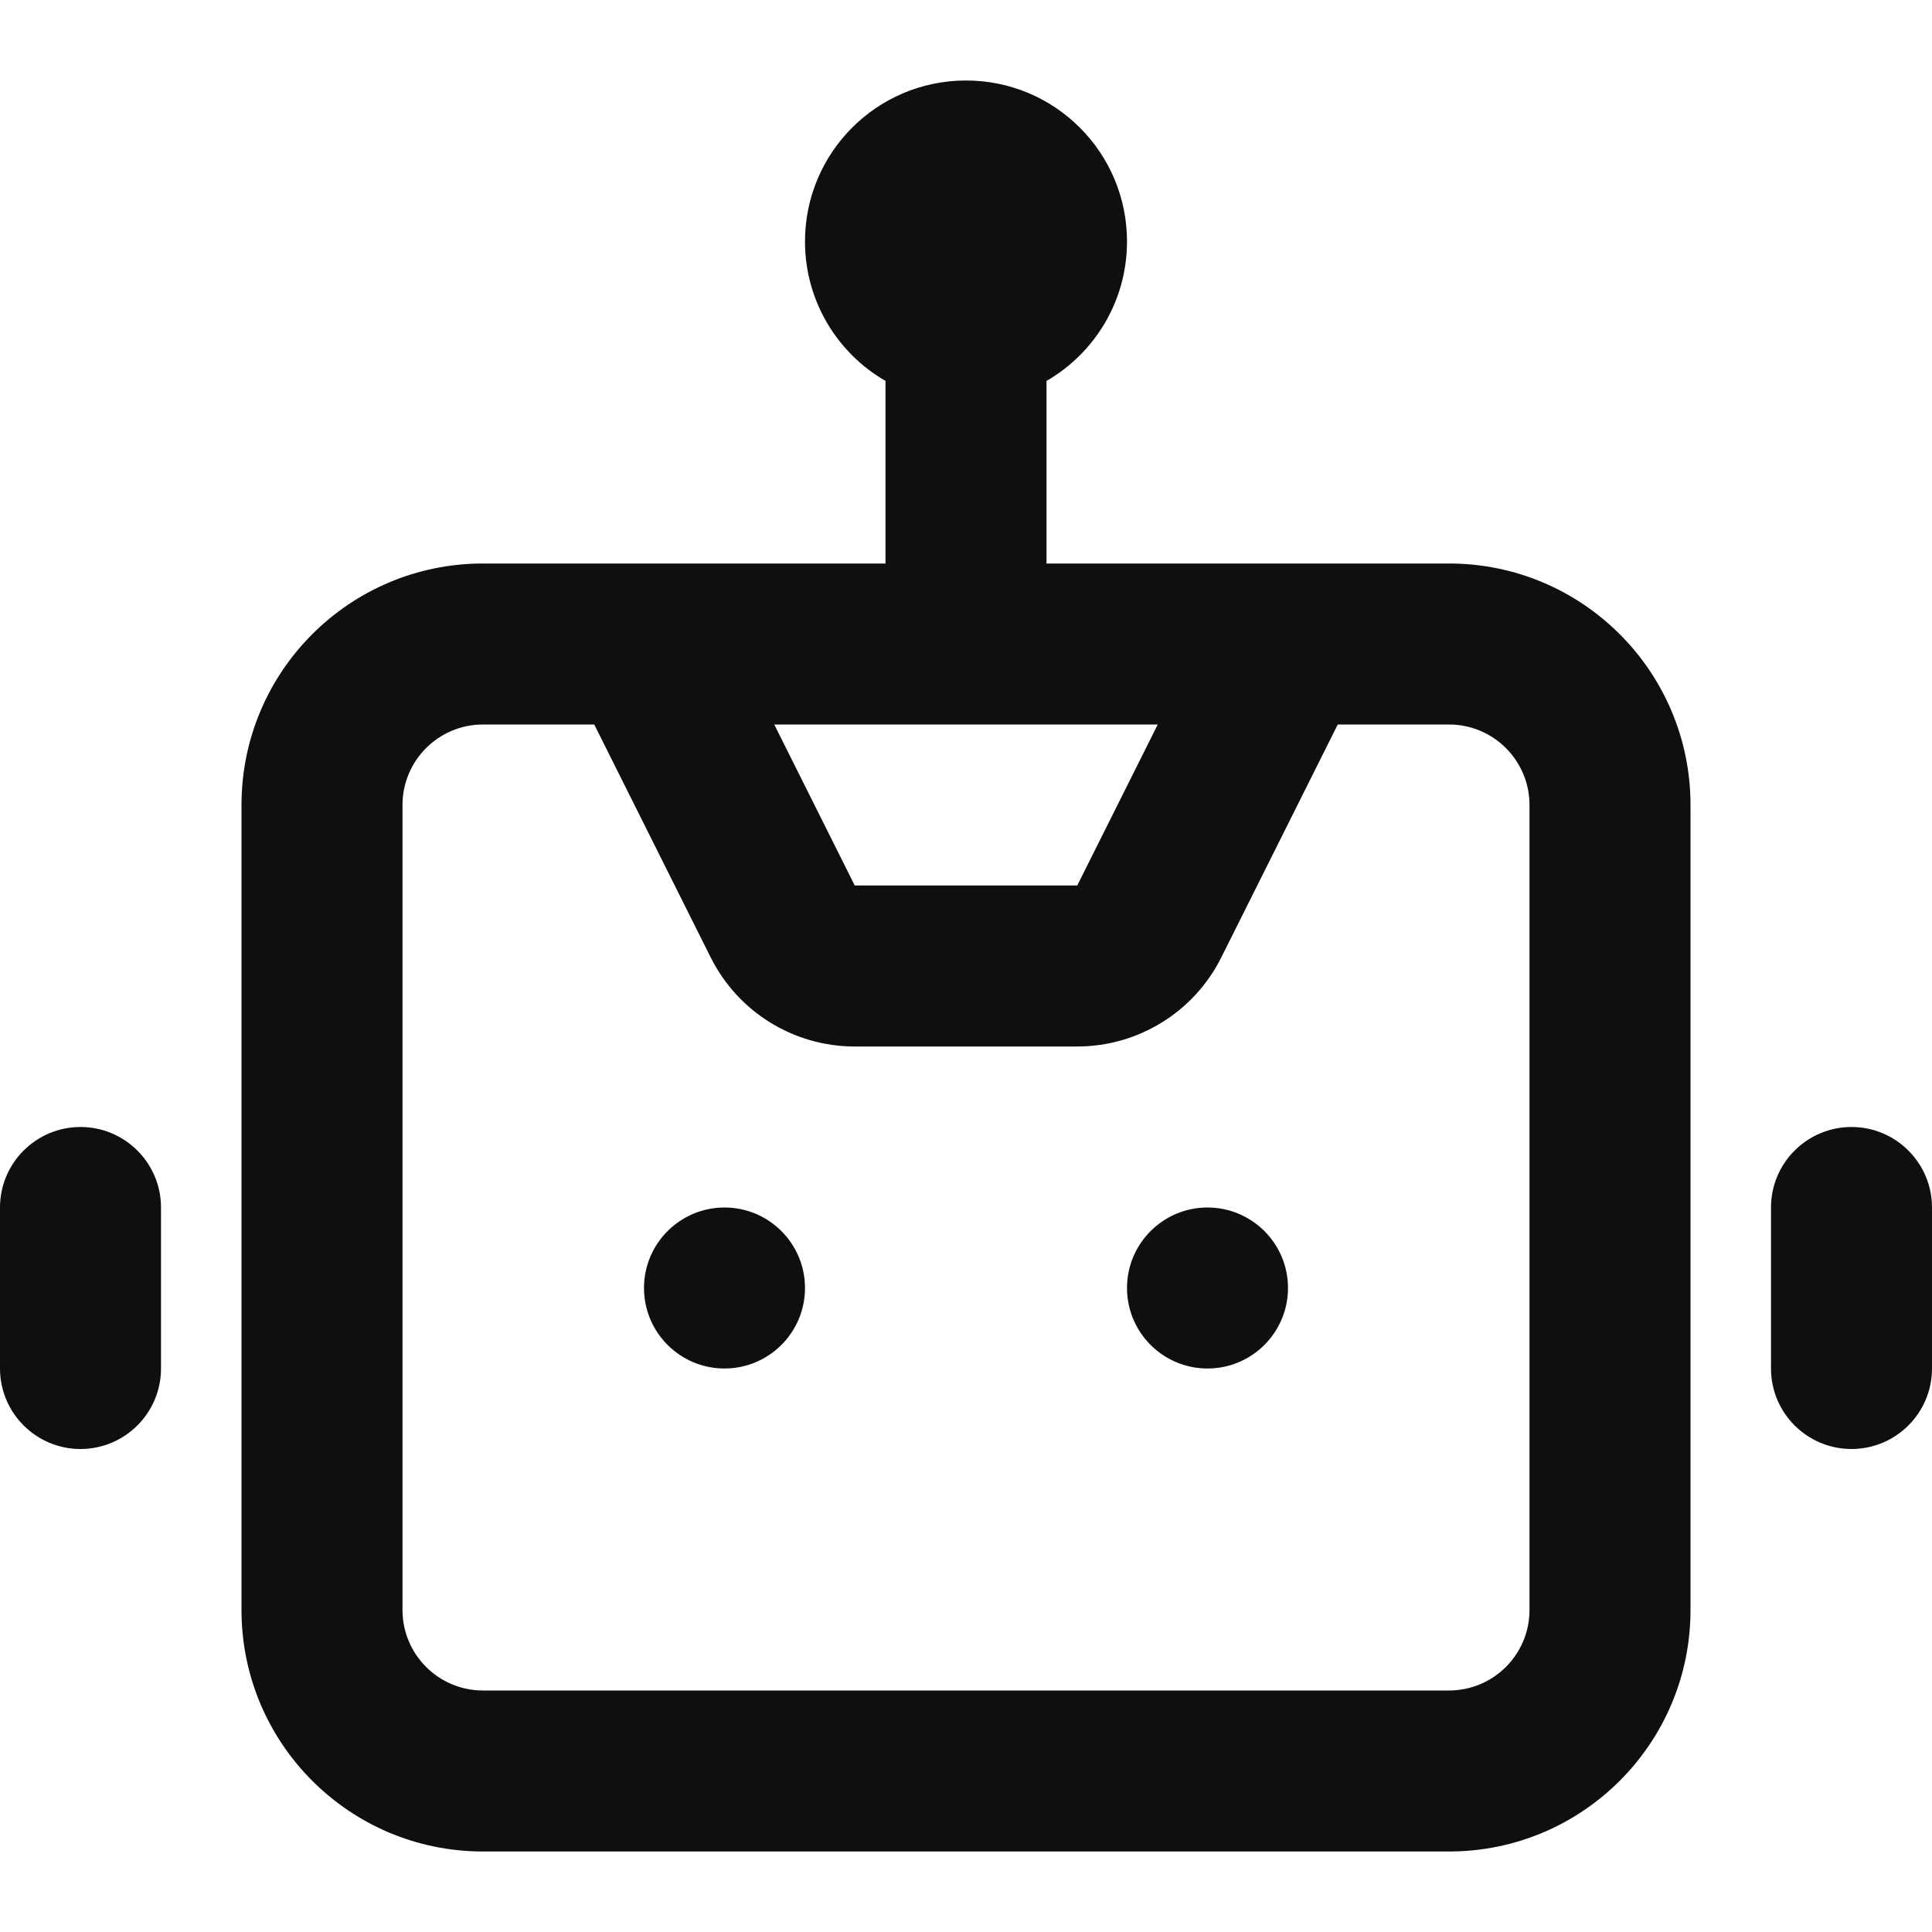
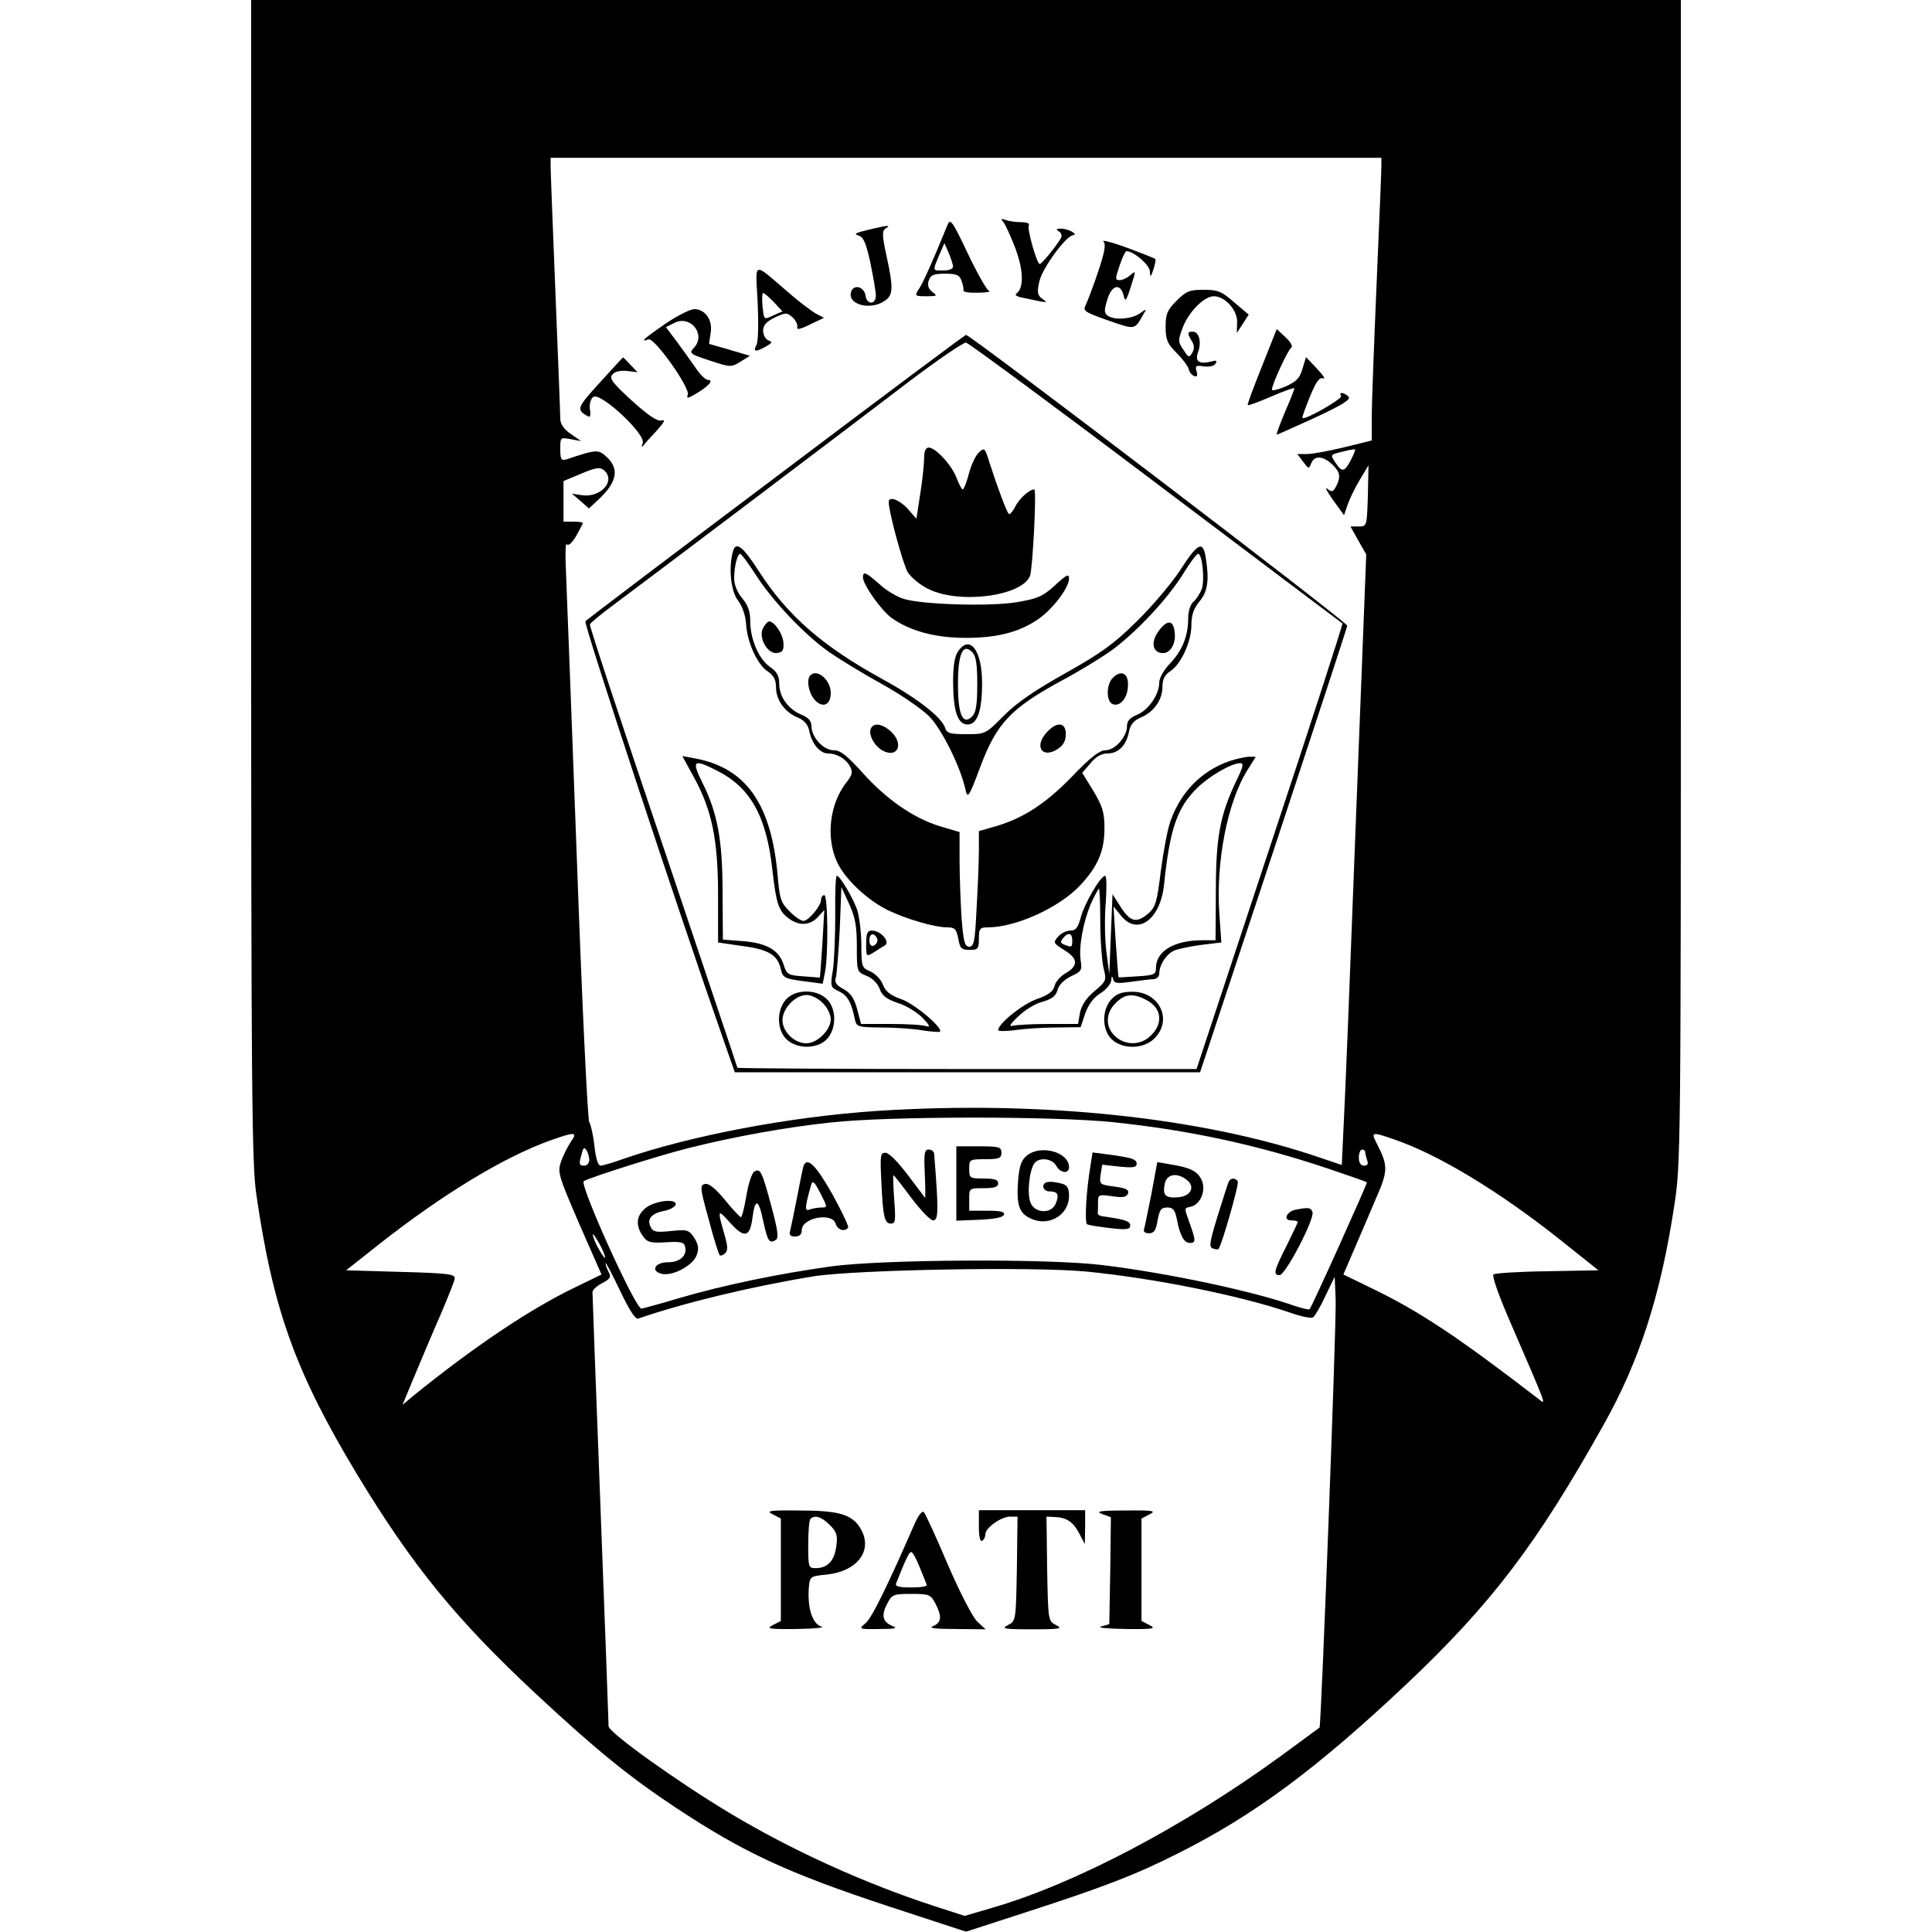
- <svg xmlns="http://www.w3.org/2000/svg" width="800px" height="800px" viewBox="0 0 24 24" fill="none">
-   <path d="M9 15C8.448 15 8 15.448 8 16C8 16.552 8.448 17 9 17C9.552 17 10 16.552 10 16C10 15.448 9.552 15 9 15Z" fill="#0F0F0F" />
-   <path d="M14 16C14 15.448 14.448 15 15 15C15.552 15 16 15.448 16 16C16 16.552 15.552 17 15 17C14.448 17 14 16.552 14 16Z" fill="#0F0F0F" />
-   <path fill-rule="evenodd" clip-rule="evenodd" d="M12 1C10.895 1 10 1.895 10 3C10 3.74 10.402 4.387 11 4.732V7H6C4.343 7 3 8.343 3 10V20C3 21.657 4.343 23 6 23H18C19.657 23 21 21.657 21 20V10C21 8.343 19.657 7 18 7H13V4.732C13.598 4.387 14 3.74 14 3C14 1.895 13.105 1 12 1ZM5 10C5 9.448 5.448 9 6 9H7.382L8.829 11.894C9.168 12.572 9.86 13 10.618 13H13.382C14.139 13 14.832 12.572 15.171 11.894L16.618 9H18C18.552 9 19 9.448 19 10V20C19 20.552 18.552 21 18 21H6C5.448 21 5 20.552 5 20V10ZM13.382 11L14.382 9H9.618L10.618 11H13.382Z" fill="#0F0F0F" />
-   <path d="M1 14C0.448 14 0 14.448 0 15V17C0 17.552 0.448 18 1 18C1.552 18 2 17.552 2 17V15C2 14.448 1.552 14 1 14Z" fill="#0F0F0F" />
-   <path d="M22 15C22 14.448 22.448 14 23 14C23.552 14 24 14.448 24 15V17C24 17.552 23.552 18 23 18C22.448 18 22 17.552 22 17V15Z" fill="#0F0F0F" />
+ <svg xmlns="http://www.w3.org/2000/svg" version="1.0" width="600pt" height="600pt" viewBox="0 0 600 600" preserveAspectRatio="xMidYMid meet">
+   <g transform="translate(0,600) scale(0.1,-0.1)" fill="#000000" stroke="none">
+     <path d="M780 4199 c0 -1578 2 -1815 16 -1908 52 -359 122 -553 313 -870 172 -284 308 -451 557 -683 188 -175 291 -258 433 -352 210 -139 347 -203 663 -307 l238 -78 185 60 c244 79 343 117 477 185 233 117 428 262 703 521 267 252 408 438 615 808 112 199 177 402 219 677 21 134 21 164 21 1942 l0 1806 -2220 0 -2220 0 0 -1801z m3510 1284 c0 -16 -7 -181 -15 -368 -8 -187 -15 -372 -15 -411 l0 -72 -85 -21 c-46 -11 -98 -21 -115 -21 l-31 0 18 -24 c17 -23 18 -23 25 -5 10 25 36 24 65 -3 25 -24 28 -39 12 -69 -9 -17 -13 -18 -27 -7 -9 7 -1 -8 18 -35 l34 -47 11 32 c6 18 23 53 38 78 l27 45 -2 -95 c-3 -95 -3 -95 -29 -95 l-25 0 24 -43 25 -44 -32 -821 c-17 -452 -34 -879 -38 -948 l-6 -127 -71 24 c-364 124 -864 177 -1371 144 -272 -18 -581 -77 -789 -149 -33 -12 -65 -21 -71 -21 -8 0 -15 24 -19 62 -4 35 -12 68 -16 73 -5 6 -23 380 -39 831 -17 450 -32 854 -34 897 -2 43 0 73 3 67 4 -7 16 3 29 25 11 20 21 38 21 41 0 2 -13 4 -30 4 l-30 0 0 63 0 63 55 23 c45 19 58 21 70 11 39 -32 -8 -86 -67 -78 l-32 5 27 -23 26 -23 29 27 c58 54 66 95 27 132 -27 25 -31 25 -127 -7 -15 -4 -18 1 -18 32 0 37 0 37 33 31 l32 -6 -32 22 c-22 15 -33 31 -33 48 0 14 -7 189 -15 390 -8 201 -15 377 -15 393 l0 27 1290 0 1290 0 0 -27z m-95 -912 c-19 -37 -28 -39 -48 -7 -16 24 -16 24 21 33 20 5 38 9 40 7 2 -1 -4 -16 -13 -33z m-739 -2056 c240 -25 450 -71 668 -144 65 -22 120 -41 121 -43 2 -3 -171 -387 -178 -394 -2 -2 -24 3 -48 11 -126 45 -395 102 -594 126 -166 21 -684 18 -845 -4 -164 -23 -332 -58 -466 -97 -60 -18 -115 -33 -122 -34 -18 -2 -194 387 -179 396 24 13 235 80 327 103 140 35 299 64 440 79 180 20 692 20 876 1z m-1684 -62 c-10 -16 -24 -43 -30 -62 -11 -31 -7 -44 57 -192 l69 -157 -82 -40 c-139 -67 -310 -181 -504 -338 l-32 -27 39 94 c22 52 57 136 80 188 22 52 42 101 43 110 3 14 -19 17 -167 21 l-170 5 105 83 c196 154 387 270 531 321 76 27 84 26 61 -6z m2559 8 c137 -47 327 -162 519 -315 l114 -91 -159 -3 c-88 -1 -163 -6 -167 -10 -5 -5 17 -66 48 -138 124 -287 117 -268 90 -247 -251 193 -371 273 -522 345 l-82 40 34 79 c19 43 49 115 68 159 37 84 37 100 2 168 -19 37 -17 38 55 13z m-2501 -63 c0 -10 -7 -18 -15 -18 -17 0 -18 4 -8 38 4 18 8 20 14 10 5 -7 9 -21 9 -30z m2410 23 c0 -5 3 -16 6 -25 4 -11 1 -16 -10 -16 -10 0 -16 9 -16 25 0 14 5 25 10 25 6 0 10 -4 10 -9z m-2361 -326 c0 -5 -8 6 -19 25 -11 19 -19 40 -19 45 0 6 8 -6 19 -25 11 -19 19 -39 19 -45z m103 -190 c139 48 348 99 543 131 131 21 683 31 850 15 212 -21 480 -75 636 -129 31 -11 61 -17 67 -13 5 3 23 33 38 66 l29 60 3 -70 c3 -69 -45 -1325 -50 -1330 -2 -2 -56 -41 -121 -89 -301 -219 -640 -397 -896 -471 l-85 -25 -96 31 c-217 71 -440 172 -635 289 -166 100 -375 250 -375 269 0 9 -11 313 -25 676 -14 363 -25 666 -25 672 0 7 14 20 30 28 25 13 29 19 20 35 -5 10 -10 22 -9 27 0 4 20 -34 44 -84 29 -61 48 -91 57 -88z" />
+     <path d="M2942 5300 c-44 -108 -75 -178 -88 -197 -14 -22 -14 -23 23 -23 33 0 35 1 19 13 -13 10 -16 20 -12 35 6 18 15 22 51 22 36 0 45 -4 51 -22 5 -13 7 -26 6 -30 -1 -5 19 -8 46 -7 26 0 41 3 33 6 -7 3 -37 56 -66 117 -49 103 -54 109 -63 86z m18 -127 c0 -8 -12 -13 -30 -13 -35 0 -34 -3 -14 46 l17 39 13 -30 c7 -16 13 -36 14 -42z" />
+     <path d="M3117 5309 c6 -8 23 -45 37 -82 25 -68 26 -123 2 -139 -5 -4 2 -9 17 -12 86 -18 83 -18 64 -4 -15 11 -17 20 -9 55 10 42 84 143 106 143 6 0 4 5 -4 10 -8 5 -24 10 -35 10 -15 0 -17 -2 -6 -9 8 -5 10 -14 5 -22 -15 -25 -59 -79 -65 -79 -9 0 -40 110 -34 120 4 6 -6 10 -24 10 -16 0 -38 3 -48 7 -15 5 -16 4 -6 -8z" />
+     <path d="M2695 5286 c-37 -9 -45 -13 -30 -17 17 -5 24 -22 38 -85 9 -44 17 -89 17 -102 0 -29 -28 -29 -32 0 -4 27 -35 36 -44 14 -16 -41 58 -62 104 -30 26 18 27 39 5 140 -14 65 -14 77 -2 85 18 11 7 10 -56 -5z" />
+     <path d="M3427 5250 c8 -9 4 -32 -17 -95 -15 -45 -33 -91 -38 -102 -10 -18 -5 -22 69 -48 86 -30 82 -30 110 19 11 18 10 18 -12 2 -26 -17 -76 -21 -98 -7 -12 8 -13 16 -2 51 14 46 41 52 51 11 4 -20 8 -15 22 29 16 50 16 51 -1 36 -10 -9 -25 -16 -34 -16 -14 0 -14 4 0 45 8 25 18 45 21 45 23 0 72 -43 73 -62 1 -21 2 -20 11 5 5 16 8 30 6 33 -3 2 -43 18 -89 35 -46 17 -79 25 -72 19z" />
+     <path d="M2353 5061 c3 -68 2 -122 -4 -133 -11 -21 -3 -22 30 -4 19 11 21 14 7 19 -9 4 -16 17 -16 30 0 17 10 28 36 41 35 16 37 16 56 0 10 -10 16 -23 14 -31 -3 -8 11 -5 39 9 l44 21 -25 13 c-14 8 -53 37 -87 67 -111 95 -101 99 -94 -32z m50 1 l27 -29 -25 -11 c-34 -16 -32 -17 -37 28 -2 22 -1 40 2 40 4 0 18 -13 33 -28z" />
+     <path d="M3654 5066 c-29 -29 -34 -41 -34 -81 0 -40 5 -52 34 -81 19 -19 36 -42 38 -51 2 -9 9 -18 17 -21 9 -3 11 1 7 15 -5 17 -2 19 23 15 16 -2 32 1 36 9 6 9 2 11 -14 6 -38 -9 -51 1 -40 30 11 31 3 63 -17 63 -17 0 -17 -5 -3 -29 8 -12 9 -23 2 -36 -10 -17 -12 -16 -28 9 -17 25 -17 29 -1 71 19 48 66 95 96 95 34 0 73 -43 72 -80 l-1 -34 19 29 18 28 -45 38 c-39 34 -50 39 -95 39 -44 0 -54 -4 -84 -34z" />
+     <path d="M2067 4995 c-64 -44 -83 -60 -53 -49 18 7 130 -151 122 -172 -5 -12 0 -12 25 3 39 23 57 43 38 43 -8 0 -25 17 -39 38 -14 20 -40 57 -58 81 l-34 45 26 13 c50 26 99 -35 62 -76 -17 -18 -15 -20 49 -41 64 -21 66 -21 95 -3 l29 18 -64 19 -63 18 5 34 c7 40 -17 74 -51 74 -12 0 -52 -20 -89 -45z" />
+     <path d="M3919 4862 c-26 -65 -46 -118 -44 -120 2 -2 35 10 74 27 39 17 71 28 71 25 0 -3 -13 -36 -30 -75 -16 -38 -27 -69 -25 -69 2 0 55 24 119 53 88 41 112 57 104 65 -14 14 -32 16 -23 2 5 -8 -113 -76 -120 -68 -2 2 9 31 23 66 19 47 30 61 41 57 9 -4 0 10 -19 30 l-34 36 -11 -36 c-8 -29 -19 -40 -52 -55 -24 -10 -43 -15 -43 -10 0 16 50 124 60 130 6 4 -2 18 -17 32 l-28 26 -46 -116z" />
+     <path d="M2410 4519 c-322 -242 -588 -444 -592 -448 -7 -6 294 -917 428 -1298 l36 -103 723 0 722 0 228 688 c125 378 228 692 229 699 1 10 -1170 903 -1184 903 -3 0 -268 -198 -590 -441z m1180 -19 c316 -238 577 -435 579 -436 2 -2 -99 -314 -225 -694 l-228 -690 -713 0 c-392 0 -713 2 -713 4 0 2 -104 311 -230 686 -127 375 -230 686 -228 691 2 5 35 32 74 61 93 69 701 528 913 690 91 69 173 125 181 124 9 -2 275 -198 590 -436z" />
+     <path d="M2870 4578 c0 -18 -5 -68 -12 -111 l-12 -78 -27 31 c-27 29 -59 40 -59 21 0 -31 44 -192 59 -218 11 -17 40 -41 66 -53 97 -47 290 -21 314 42 8 22 21 268 13 268 -15 0 -44 -26 -58 -51 -8 -17 -18 -28 -21 -25 -7 6 -36 85 -60 159 -14 46 -16 48 -33 32 -10 -9 -24 -39 -31 -66 -7 -27 -16 -49 -19 -49 -3 0 -12 16 -19 35 -14 39 -65 95 -87 95 -9 0 -14 -11 -14 -32z" />
+     <path d="M2276 4287 c-14 -52 -6 -124 16 -152 13 -17 23 -45 25 -72 3 -57 35 -127 67 -148 19 -13 26 -26 26 -50 0 -39 28 -78 69 -94 20 -9 31 -22 35 -44 8 -38 33 -67 58 -67 27 0 56 -17 68 -41 9 -16 7 -25 -10 -47 -53 -66 -66 -171 -31 -248 24 -53 93 -118 157 -150 58 -28 146 -54 186 -54 23 0 28 -5 34 -35 5 -30 10 -35 35 -35 26 0 29 3 29 35 0 31 3 35 28 35 87 0 223 62 287 131 55 59 75 106 75 178 0 47 -6 67 -34 114 l-35 57 26 30 c16 20 34 30 52 30 34 0 59 25 67 67 4 22 15 35 35 44 41 16 69 55 69 95 0 25 7 38 25 50 33 22 65 91 65 143 0 31 7 51 25 73 26 31 31 67 19 140 -9 50 -25 41 -81 -46 -26 -39 -85 -109 -133 -156 -71 -70 -110 -98 -220 -160 -95 -53 -152 -92 -192 -132 -57 -58 -58 -58 -117 -58 -51 0 -61 3 -66 20 -10 32 -87 92 -191 149 -188 103 -297 197 -388 338 -50 78 -71 93 -80 60z m69 -69 c52 -82 154 -190 230 -243 33 -23 107 -68 165 -100 58 -32 123 -77 146 -100 40 -41 99 -161 113 -230 6 -26 11 -19 46 75 50 133 94 180 248 264 60 32 135 78 167 102 76 58 169 158 215 233 21 34 41 61 46 61 13 0 21 -83 11 -110 -6 -14 -17 -32 -26 -39 -9 -8 -16 -29 -16 -51 0 -55 -18 -100 -56 -140 -20 -21 -34 -46 -34 -60 0 -37 -33 -85 -69 -100 -22 -9 -31 -19 -31 -35 0 -33 -37 -75 -67 -75 -18 0 -47 -22 -106 -84 -84 -86 -156 -131 -245 -155 l-42 -12 0 -58 c0 -32 -3 -113 -7 -179 -5 -106 -8 -122 -23 -122 -14 0 -18 15 -24 92 -3 50 -6 130 -6 178 l0 86 -61 18 c-82 25 -167 84 -241 167 -48 53 -68 69 -89 69 -32 0 -69 41 -69 75 0 16 -9 26 -30 35 -42 17 -70 56 -70 96 0 25 -7 38 -29 53 -35 25 -61 86 -61 142 0 29 -7 50 -25 71 -15 18 -25 42 -25 61 0 38 10 77 19 77 3 0 24 -28 46 -62z" />
+     <path d="M2370 4050 c-16 -29 13 -82 43 -78 17 2 22 9 20 32 -2 28 -28 66 -44 66 -5 0 -13 -9 -19 -20z" />
+     <path d="M3601 4044 c-27 -34 -24 -68 6 -72 26 -4 46 27 41 65 -4 37 -22 39 -47 7z" />
+     <path d="M2517 3903 c-13 -12 -7 -51 11 -74 25 -30 52 -20 52 19 0 40 -42 76 -63 55z" />
+     <path d="M3456 3895 c-21 -21 -21 -74 0 -82 23 -8 46 19 47 58 2 38 -21 50 -47 24z" />
+     <path d="M2704 3736 c-7 -19 12 -53 37 -67 47 -25 67 21 26 59 -27 25 -55 29 -63 8z" />
+     <path d="M3252 3727 c-42 -44 -16 -85 33 -53 17 11 25 26 25 46 0 37 -27 40 -58 7z" />
+     <path d="M2680 4207 c0 -23 57 -103 89 -126 57 -41 137 -62 230 -62 96 0 164 17 222 56 45 29 99 99 99 128 0 16 -7 13 -44 -21 -37 -34 -53 -41 -117 -52 -83 -14 -292 -8 -352 10 -21 6 -56 27 -76 46 -42 37 -51 41 -51 21z" />
+     <path d="M2976 3978 c-11 -15 -16 -45 -16 -94 0 -92 14 -134 45 -134 30 0 45 42 45 129 0 101 -38 151 -74 99z m59 -103 c0 -64 -4 -88 -16 -100 -29 -29 -44 6 -44 100 0 94 15 129 44 100 12 -12 16 -36 16 -100z" />
+     <path d="M2154 3588 c57 -103 76 -196 76 -368 l0 -147 76 -11 c82 -11 109 -28 119 -72 6 -26 11 -29 68 -37 l62 -8 7 35 c11 55 9 240 -2 240 -5 0 -10 -6 -10 -14 0 -19 -39 -66 -55 -66 -7 0 -27 13 -43 30 -27 26 -31 39 -37 112 -20 223 -99 334 -258 363 l-38 7 35 -64z m74 18 c103 -52 153 -142 171 -310 12 -106 20 -127 53 -150 31 -22 64 -20 88 6 l20 22 -6 -104 c-4 -58 -7 -105 -8 -106 0 0 -24 2 -52 4 -46 3 -51 6 -60 35 -14 46 -52 68 -125 74 l-64 5 -1 147 c0 164 -16 248 -64 343 -33 67 -26 72 48 34z" />
+     <path d="M3817 3636 c-87 -31 -150 -96 -182 -186 -9 -25 -22 -94 -30 -155 -12 -98 -16 -112 -40 -133 -36 -30 -55 -25 -85 22 l-25 39 -5 -124 -5 -124 -9 69 c-5 38 -6 107 -2 153 3 46 3 83 -2 83 -14 0 -63 -84 -75 -127 -9 -34 -16 -43 -33 -43 -11 0 -29 -8 -38 -19 -16 -18 -15 -20 18 -41 44 -26 46 -49 6 -72 -16 -9 -32 -27 -35 -40 -4 -17 -20 -29 -56 -41 -44 -16 -119 -76 -119 -96 0 -4 24 -4 53 0 28 4 86 8 127 8 l76 1 14 42 c10 28 26 50 47 63 18 11 33 29 34 40 1 14 3 16 6 4 3 -13 13 -14 56 -8 29 4 60 8 70 8 9 1 17 8 17 16 0 29 23 64 49 74 14 5 53 13 85 17 l59 7 -6 86 c-12 162 25 352 88 451 l25 40 -22 0 c-13 -1 -40 -7 -61 -14z m21 -64 c-49 -104 -62 -172 -62 -339 l-1 -153 -40 0 c-89 0 -145 -34 -145 -86 0 -20 -6 -23 -57 -26 -32 -2 -59 -4 -59 -3 -1 0 -5 50 -9 110 l-7 110 22 -27 c51 -66 123 -16 135 94 18 175 41 240 103 301 38 37 105 76 133 77 13 0 10 -11 -13 -58z m-421 -434 c0 -57 5 -121 10 -144 10 -39 9 -41 -28 -72 -26 -22 -40 -44 -45 -67 l-6 -35 -93 0 c-51 0 -102 -3 -112 -6 -11 -3 -3 9 19 29 20 20 54 41 76 46 30 9 41 18 46 36 4 16 20 32 42 43 33 15 35 19 30 50 -6 43 8 120 33 178 11 24 22 44 24 44 2 0 4 -46 4 -102z m-87 -58 c0 -22 -1 -23 -24 -14 -13 5 -14 9 -5 20 16 20 29 17 29 -6z" />
+     <path d="M2594 3163 c0 -65 -3 -143 -7 -173 -9 -54 -8 -56 17 -68 27 -12 40 -34 50 -84 6 -28 8 -28 84 -29 42 0 100 -4 127 -9 28 -4 52 -6 54 -4 11 11 -79 87 -120 101 -34 12 -49 24 -57 45 -6 16 -23 34 -39 41 -27 12 -28 14 -28 87 -1 42 -7 91 -15 110 -17 42 -52 100 -61 100 -4 0 -6 -53 -5 -117z m67 -102 c0 -79 0 -79 31 -92 18 -7 34 -24 40 -40 7 -21 21 -32 57 -44 26 -8 61 -30 77 -47 21 -22 24 -29 11 -25 -10 4 -60 7 -111 7 l-92 0 -12 46 c-9 33 -20 50 -42 62 -24 13 -29 22 -24 37 3 11 8 79 12 150 l5 130 24 -52 c19 -42 24 -69 24 -132z" />
+     <path d="M2690 3069 c0 -40 0 -41 23 -27 12 8 28 18 35 22 18 11 -13 46 -40 46 -14 0 -18 -8 -18 -41z m35 11 c0 -7 -6 -15 -12 -17 -8 -3 -13 4 -13 17 0 13 5 20 13 18 6 -3 12 -11 12 -18z" />
+     <path d="M2442 2897 c-31 -33 -30 -96 1 -125 33 -31 96 -30 125 1 31 33 30 96 -1 125 -33 31 -96 30 -125 -1z m113 -12 c14 -13 25 -36 25 -50 0 -34 -42 -75 -76 -75 -37 0 -74 36 -74 72 0 36 40 78 75 78 14 0 37 -11 50 -25z" />
+     <path d="M3452 2897 c-31 -33 -30 -96 1 -125 34 -32 100 -30 132 3 58 57 16 145 -68 145 -33 0 -49 -6 -65 -23z m107 -2 c48 -24 55 -72 16 -110 -31 -32 -80 -33 -112 -3 -31 29 -30 72 2 103 28 29 54 31 94 10z" />
+     <path d="M1862 4811 c-71 -78 -73 -83 -36 -104 7 -4 9 4 6 22 -2 15 2 32 10 38 21 18 165 -116 154 -143 -4 -10 -4 -14 1 -9 4 6 23 27 42 47 25 28 29 36 15 32 -13 -3 -41 16 -92 62 -60 55 -71 69 -60 81 7 9 24 13 45 11 l33 -4 -22 23 c-12 13 -22 23 -23 23 -1 0 -34 -36 -73 -79z" />
+     <path d="M2970 2325 l0 -116 72 3 c46 2 73 7 76 16 3 9 -12 12 -52 12 l-56 0 0 35 c0 35 0 35 45 35 33 0 45 4 45 15 0 11 -12 15 -45 15 -43 0 -45 1 -45 30 0 29 1 30 50 30 43 0 50 3 50 20 0 18 -7 20 -70 20 l-70 0 0 -115z" />
+     <path d="M2872 2355 c2 -41 2 -75 1 -75 0 0 -24 32 -53 70 -31 41 -59 70 -70 70 -16 0 -17 -8 -13 -87 5 -113 10 -133 30 -133 14 0 15 10 10 75 -3 41 -4 75 -2 75 2 0 26 -31 55 -70 29 -38 59 -70 68 -70 17 0 17 32 3 208 -1 6 -8 12 -17 12 -13 0 -15 -12 -12 -75z" />
+     <path d="M3190 2412 c-18 -14 -24 -32 -28 -75 -6 -80 2 -106 43 -123 55 -23 115 14 115 72 0 24 -5 33 -22 38 -38 10 -58 7 -58 -9 0 -8 9 -15 19 -15 26 0 31 -10 20 -37 -13 -34 -66 -32 -79 3 -11 28 -3 102 13 122 15 19 55 14 67 -8 12 -23 40 -27 40 -5 0 47 -87 71 -130 37z" />
+     <path d="M3387 2383 c-14 -83 -19 -180 -11 -185 5 -3 37 -8 72 -12 51 -6 62 -4 62 8 0 14 -17 19 -88 29 -7 1 -13 5 -13 10 1 4 1 19 1 33 0 24 2 25 44 19 33 -5 44 -3 49 8 4 12 -5 17 -42 22 -46 6 -47 7 -43 37 l5 31 53 -6 c42 -4 54 -3 54 9 0 14 -15 19 -91 29 l-46 6 -6 -38z" />
+     <path d="M2495 2378 c-2 -7 -11 -51 -20 -98 -9 -47 -19 -93 -21 -102 -4 -13 0 -18 15 -18 14 0 21 6 21 20 0 38 94 56 105 20 6 -20 29 -27 39 -12 2 4 -20 51 -50 105 -51 90 -78 116 -89 85z m55 -88 c20 -39 20 -40 1 -40 -11 0 -27 -3 -36 -6 -16 -7 -16 4 2 69 6 24 10 22 33 -23z" />
+     <path d="M3576 2293 c-11 -54 -21 -104 -23 -110 -3 -8 3 -13 15 -13 16 0 22 9 27 40 6 33 11 40 30 40 18 0 24 -7 30 -37 9 -49 22 -73 40 -73 19 0 19 7 0 60 -18 52 -19 47 5 53 29 8 46 51 32 82 -13 28 -35 39 -98 49 l-40 7 -18 -98z m108 44 c29 -21 16 -51 -23 -55 -41 -4 -51 5 -44 41 6 30 36 37 67 14z" />
+     <path d="M2342 2361 c-7 -4 -18 -38 -24 -74 -6 -37 -14 -67 -17 -67 -3 0 -26 24 -50 54 -30 36 -50 52 -62 49 -16 -4 -15 -13 12 -110 15 -58 31 -108 34 -111 3 -3 11 0 17 6 9 9 8 22 -1 54 -24 83 -23 85 16 41 45 -50 62 -46 70 16 8 61 19 58 33 -10 14 -64 19 -72 39 -60 10 6 7 29 -14 107 -29 108 -34 117 -53 105z" />
+     <path d="M3815 2328 c-3 -7 -18 -55 -34 -106 -24 -78 -27 -94 -15 -99 8 -3 16 -4 18 -2 10 10 65 203 60 210 -8 13 -24 11 -29 -3z" />
+     <path d="M2006 2249 c-30 -23 -33 -54 -10 -87 14 -20 23 -23 72 -20 48 3 57 0 60 -15 6 -27 -17 -47 -53 -47 -41 0 -56 -27 -20 -36 34 -8 98 26 109 59 7 19 5 32 -8 53 -17 25 -22 26 -72 21 -45 -5 -56 -3 -63 12 -13 24 1 42 39 50 19 3 35 12 38 19 7 21 -63 14 -92 -9z" />
+     <path d="M4023 2243 c-28 -6 -39 -33 -13 -33 11 0 20 -2 20 -5 0 -3 -16 -37 -35 -75 -39 -77 -42 -90 -21 -90 18 0 110 176 102 196 -5 14 -12 15 -53 7z" />
+     <path d="M2400 1297 l25 -13 0 -159 0 -159 -25 -13 c-22 -11 -12 -13 75 -12 55 1 89 4 75 8 -27 8 -43 58 -38 121 3 34 4 35 55 40 96 10 145 75 106 142 -26 45 -67 57 -193 57 -91 1 -102 -1 -80 -12z m177 -33 c22 -22 25 -32 20 -67 -6 -45 -27 -67 -64 -67 -22 0 -23 3 -23 73 0 41 3 77 7 80 13 13 34 7 60 -19z" />
+     <path d="M2841 1269 c-86 -197 -135 -297 -154 -311 -21 -17 -20 -18 43 -17 49 0 60 2 42 9 -31 13 -36 33 -17 69 15 29 19 31 75 31 56 0 60 -2 75 -30 21 -40 19 -59 -7 -70 -16 -6 4 -9 70 -9 l93 -1 -25 23 c-14 12 -54 89 -92 177 -36 85 -70 159 -75 164 -5 5 -17 -10 -28 -35z m15 -136 c11 -27 21 -51 22 -55 2 -5 -20 -8 -48 -8 -38 0 -51 3 -47 13 31 77 40 97 47 97 4 0 16 -21 26 -47z" />
+     <path d="M3040 1259 c0 -31 4 -48 10 -44 6 3 10 12 10 20 0 20 49 55 77 55 l23 0 -2 -162 c-3 -162 -3 -162 -28 -175 -22 -11 -12 -13 75 -13 87 0 97 2 75 13 -25 13 -25 13 -28 175 l-2 162 22 -1 c39 -1 60 -14 79 -50 l18 -34 1 53 0 52 -165 0 -165 0 0 -51z" />
+     <path d="M3423 1298 l27 -10 -2 -166 -3 -166 -25 -7 c-14 -4 19 -7 75 -8 87 -1 97 1 75 12 l-25 13 0 159 0 159 25 13 c22 11 12 13 -75 12 -80 0 -94 -3 -72 -11z" />
+   </g>
</svg>
